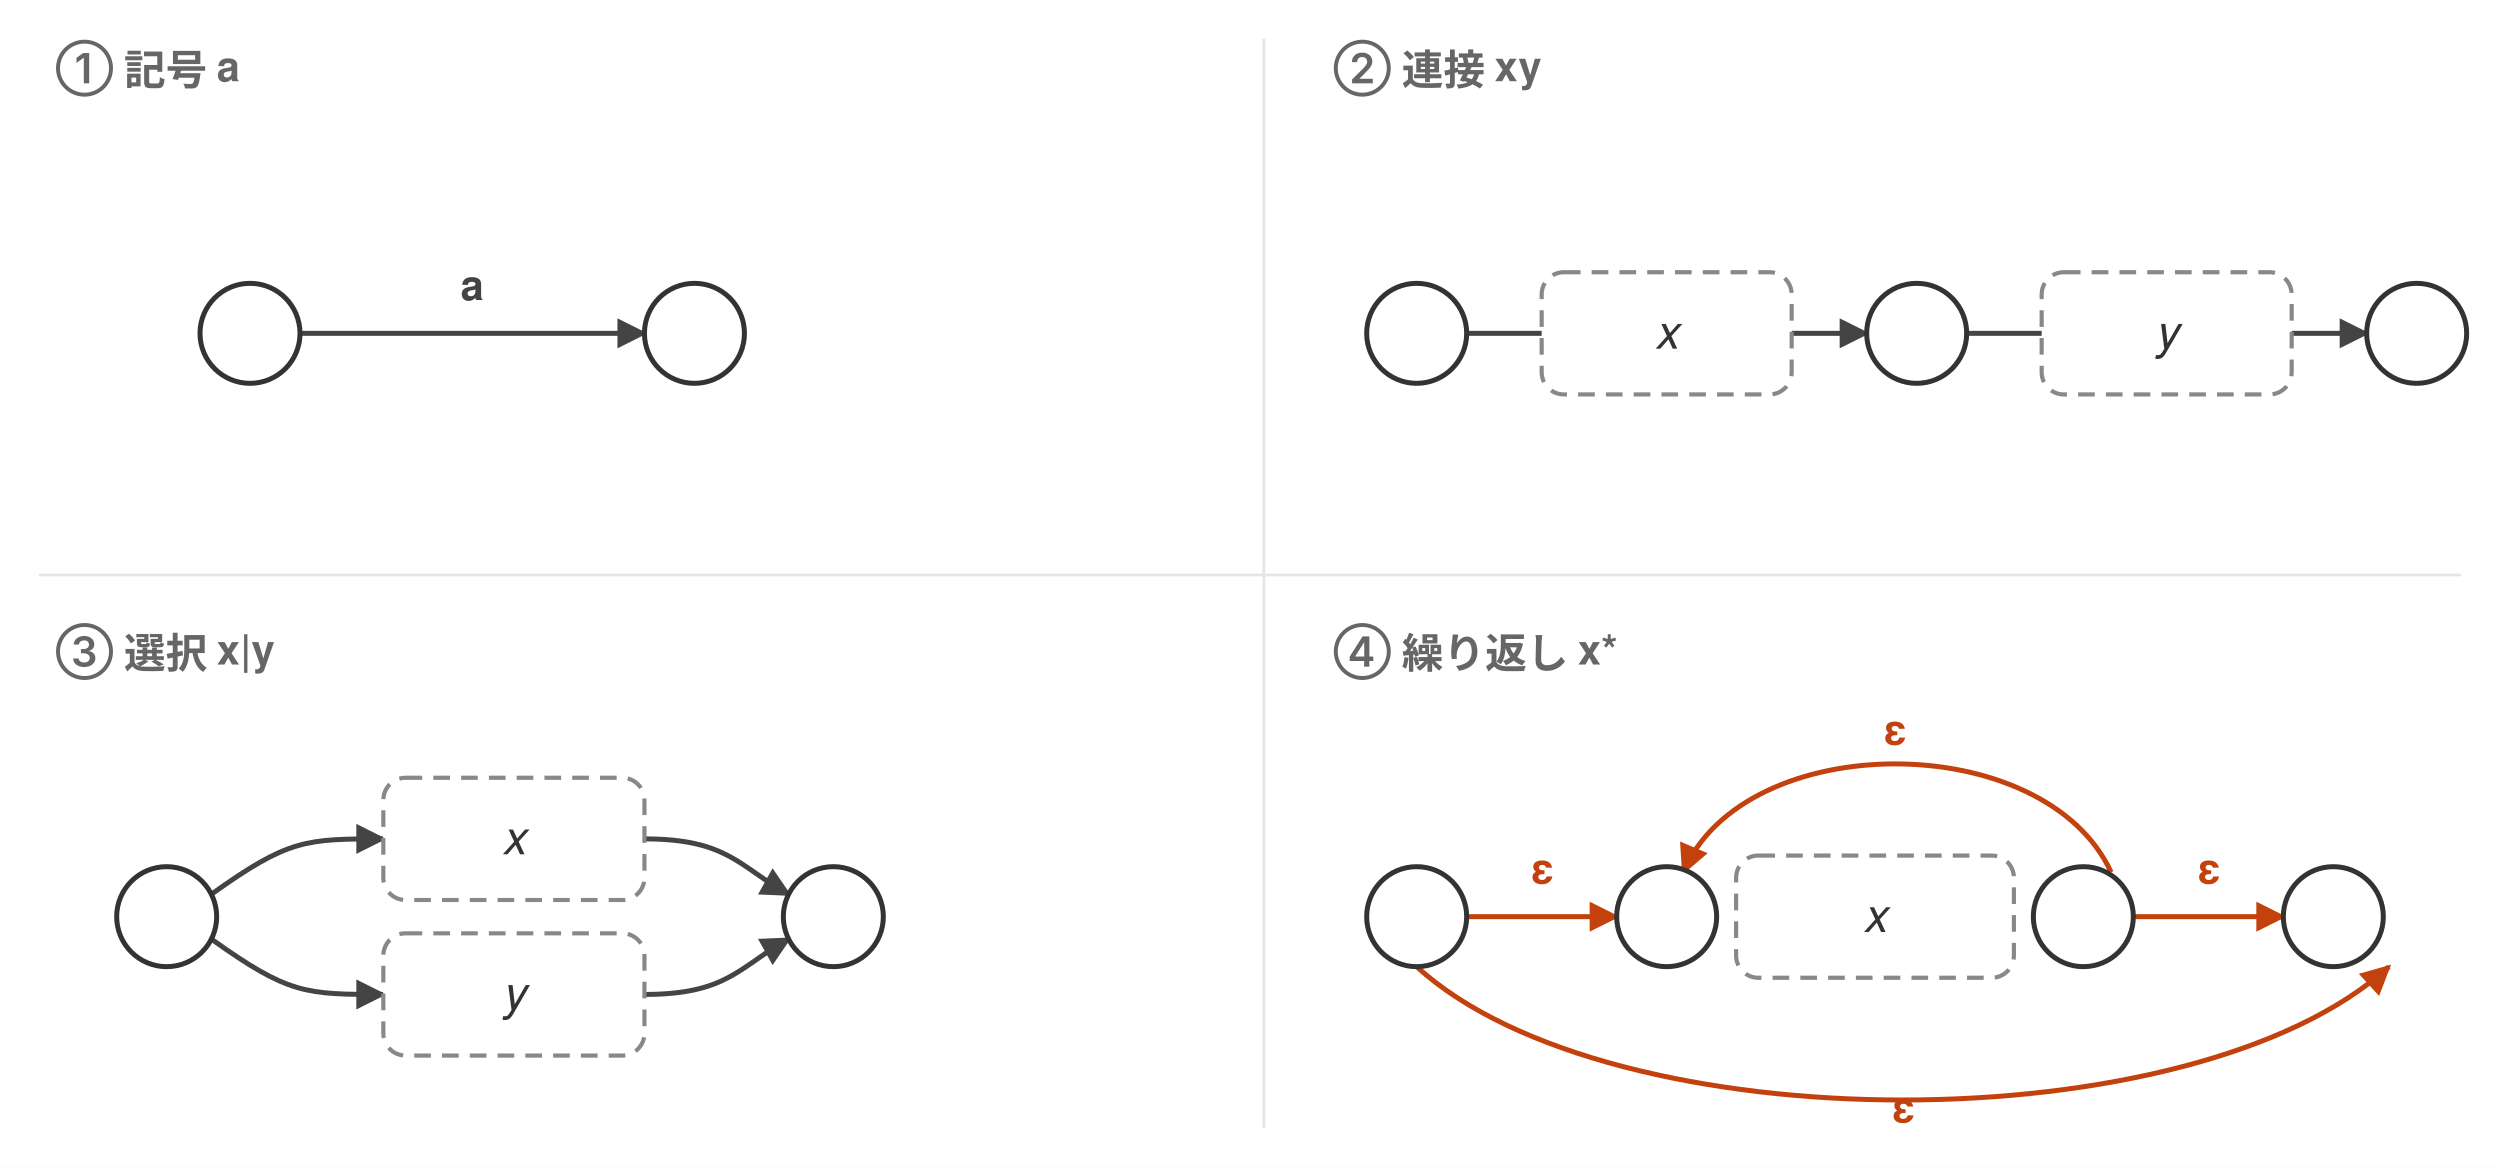
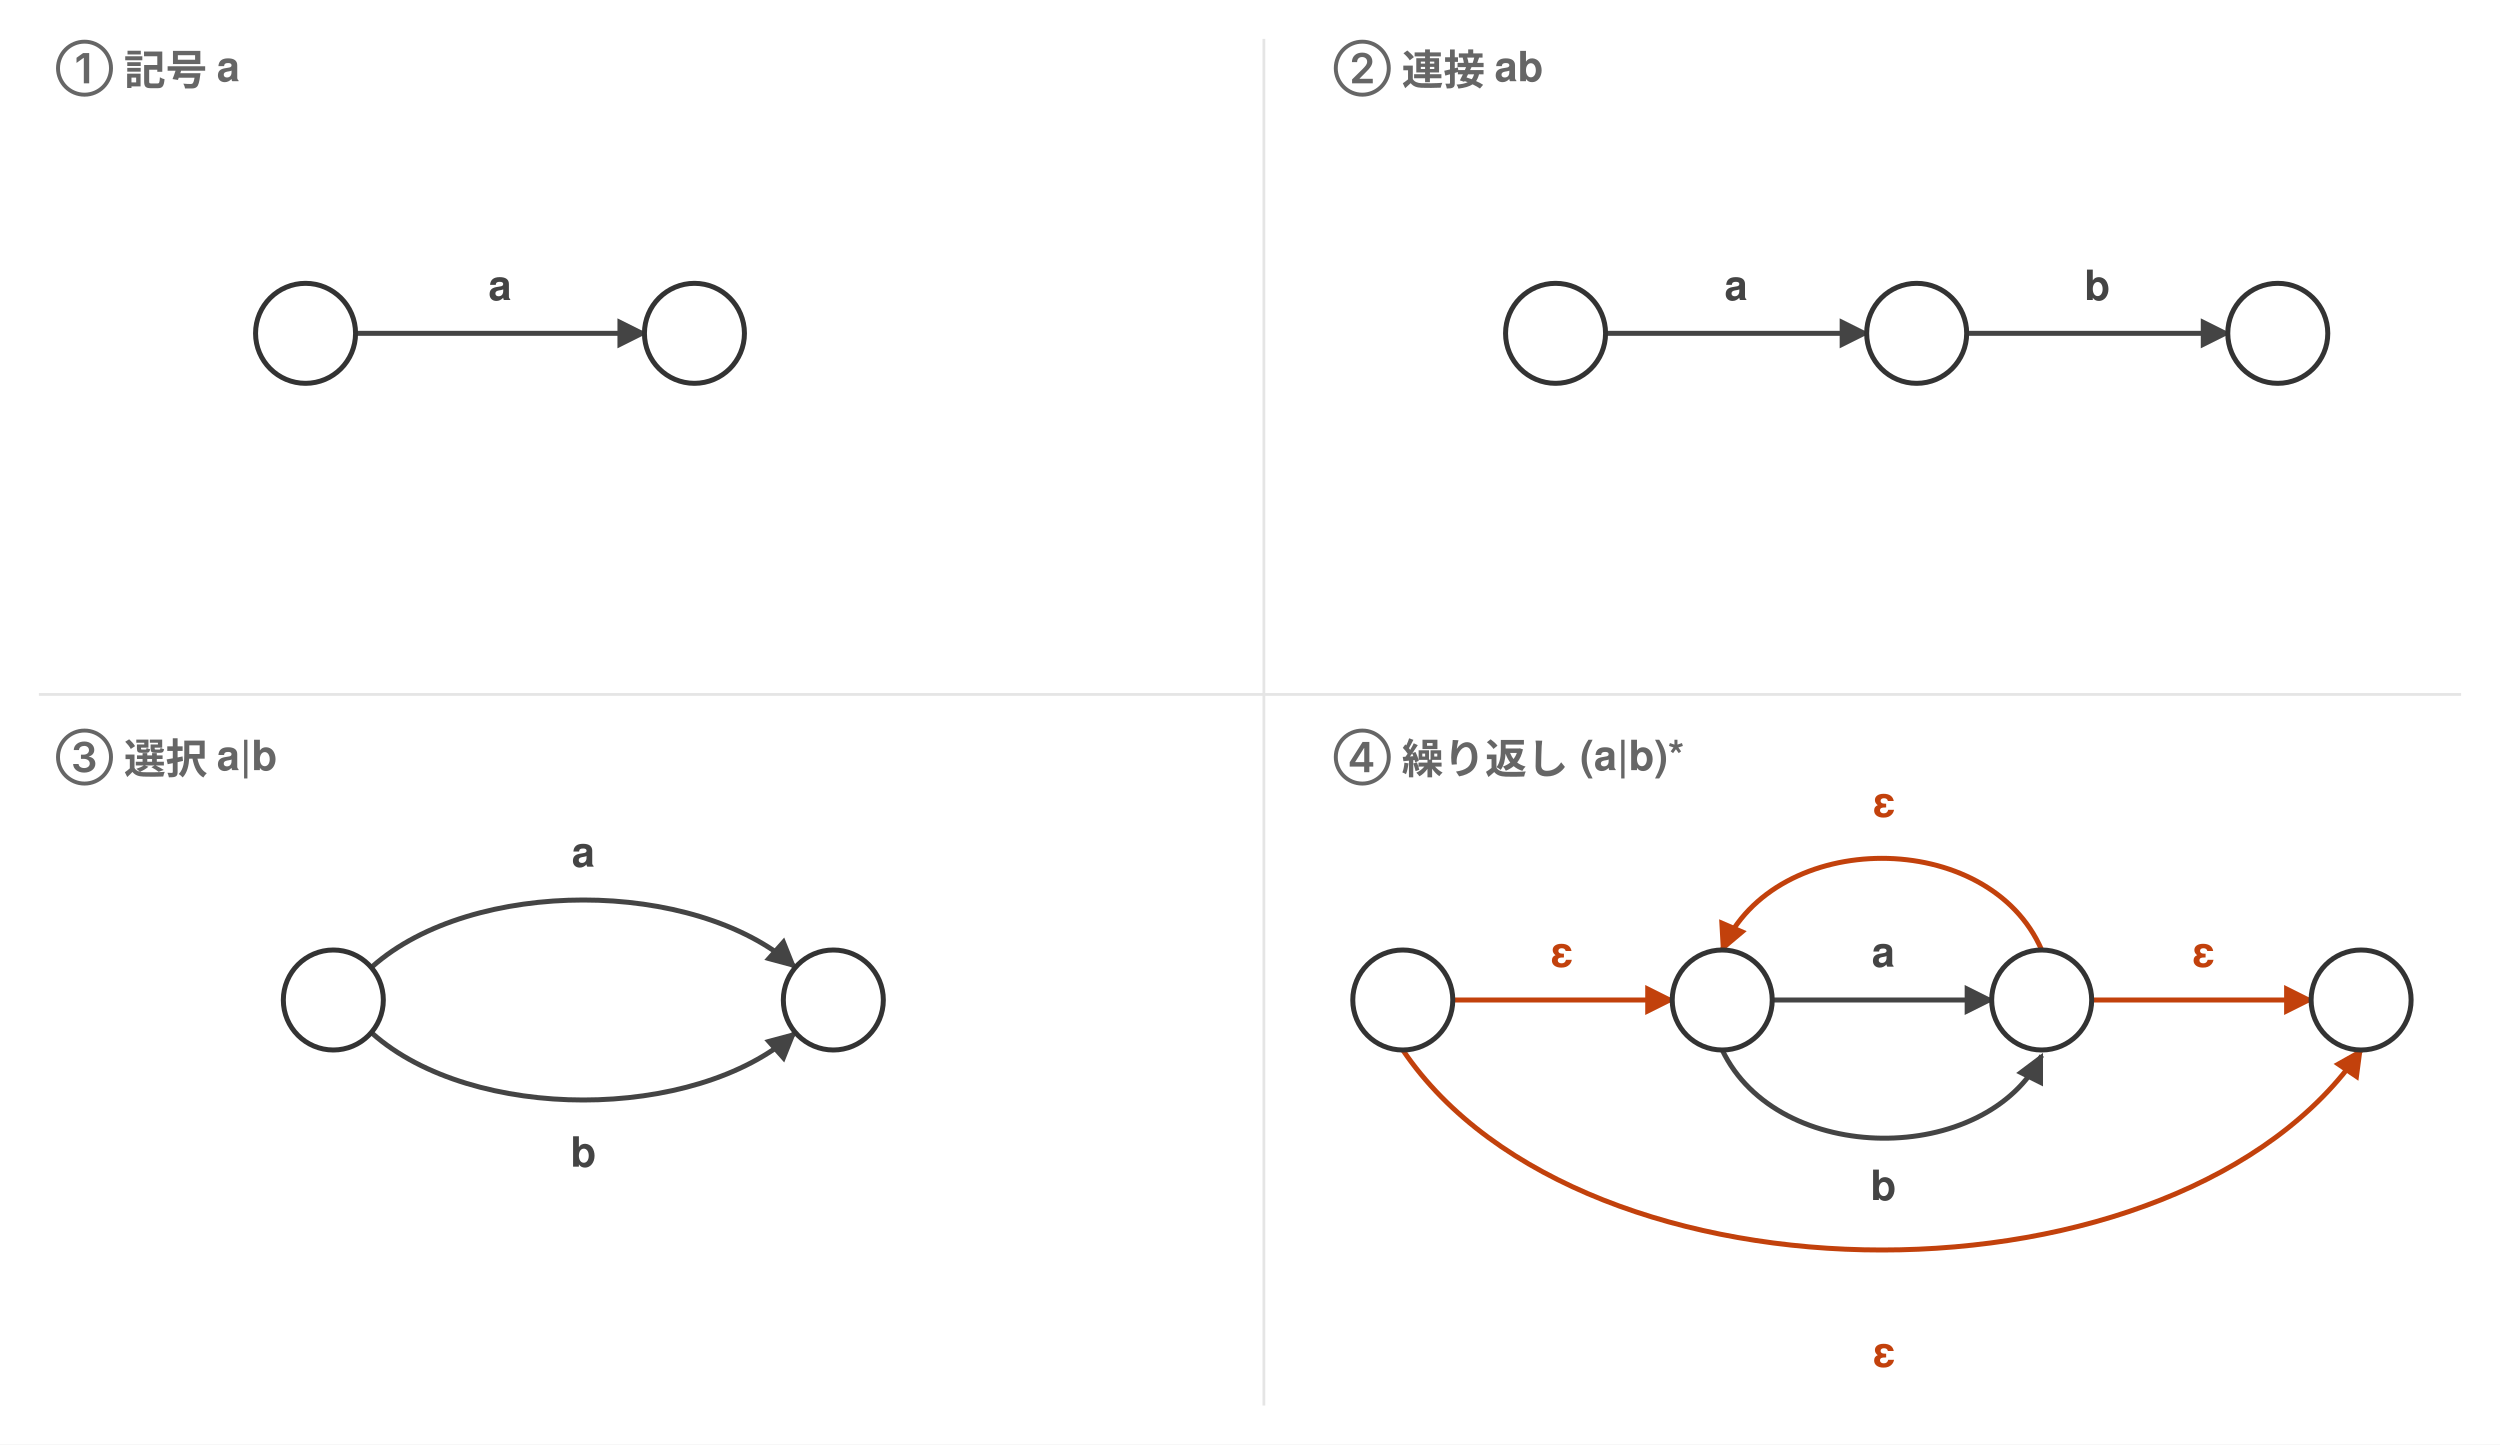
- <svg xmlns="http://www.w3.org/2000/svg" viewBox="0 0 900 420" width="900" height="420" font-family="-apple-system, 'Helvetica Neue', Helvetica, Arial, sans-serif">
+ <svg xmlns="http://www.w3.org/2000/svg" viewBox="0 0 900 520" width="900" height="520" font-family="-apple-system, 'Helvetica Neue', Helvetica, Arial, sans-serif">
  <defs>
    <marker id="a1" viewBox="0 0 10 10" refX="9" refY="5" markerWidth="6" markerHeight="6" orient="auto-start-reverse">
      <path d="M0,0 L10,5 L0,10 z" fill="#444" />
    </marker>
    <marker id="a2" viewBox="0 0 10 10" refX="9" refY="5" markerWidth="6" markerHeight="6" orient="auto-start-reverse">
      <path d="M0,0 L10,5 L0,10 z" fill="#c2410c" />
    </marker>
  </defs>
-   <rect width="900" height="420" fill="#ffffff" />
+   <rect width="900" height="520" fill="#ffffff" />
  <g stroke="#e5e5e5" stroke-width="1">
-     <line x1="455" y1="14" x2="455" y2="406" />
-     <line x1="14" y1="207" x2="886" y2="207" />
+     <line x1="455" y1="14" x2="455" y2="506" />
+     <line x1="14" y1="250" x2="886" y2="250" />
  </g>
  <g fill="#666" font-size="15" font-weight="600">
    <text x="20" y="30">① 記号 a</text>
-     <text x="480" y="30">② 連接 xy</text>
-     <text x="20" y="240">③ 選択 x|y</text>
-     <text x="480" y="240">④ 繰り返し x*</text>
+     <text x="480" y="30">② 連接 ab</text>
+     <text x="20" y="278">③ 選択 a|b</text>
+     <text x="480" y="278">④ 繰り返し (a|b)*</text>
  </g>
  <g fill="none" stroke="#444" stroke-width="1.8" marker-end="url(#a1)">
-     <path d="M108,120 L232,120" />
-   </g>
-   <text x="170" y="108" font-size="15" font-weight="600" fill="#444" text-anchor="middle">a</text>
-   <g fill="none" stroke="#444" stroke-width="1.8" marker-end="url(#a1)">
-     <path d="M528,120 L672,120" />
-     <path d="M708,120 L852,120" />
-   </g>
-   <g fill="none" stroke="#444" stroke-width="1.8" marker-end="url(#a1)">
-     <path d="M76,322 C104,302 110,302 138,302" />
-     <path d="M232,302 C262,302 266,312 284,322" />
-     <path d="M76,338 C104,358 110,358 138,358" />
-     <path d="M232,358 C262,358 266,348 284,338" />
+     <path d="M128,120 L232,120" />
+     <path d="M578,120 L672,120" />
+     <path d="M708,120 L802,120" />
+     <path d="M134,348 C170,316 250,316 286,348" />
+     <path d="M134,372 C170,404 250,404 286,372" />
+     <path d="M638,360 L717,360" />
+     <path d="M620,378 C640,420 715,420 735,380" />
  </g>
  <g fill="none" stroke="#c2410c" stroke-width="1.8" marker-end="url(#a2)">
-     <path d="M528,330 L582,330" />
-     <path d="M768,330 L822,330" />
-     <path d="M760,314 C736,262 628,262 606,314" />
-     <path d="M510,348 C580,412 790,412 860,348" />
-   </g>
-   <g fill="#c2410c" font-size="15" font-weight="600" text-anchor="middle">
-     <text x="555" y="318">ε</text>
-     <text x="795" y="318">ε</text>
-     <text x="682" y="268">ε</text>
-     <text x="685" y="404">ε</text>
+     <path d="M523,360 L602,360" />
+     <path d="M753,360 L832,360" />
+     <path d="M735,342 C716,298 639,298 620,342" />
+     <path d="M505,378 C570,474 785,474 850,378" />
  </g>
  <g fill="#ffffff" stroke="#333" stroke-width="1.8">
-     <circle cx="90" cy="120" r="18" />
+     <circle cx="110" cy="120" r="18" />
    <circle cx="250" cy="120" r="18" />
-     <circle cx="510" cy="120" r="18" />
+     <circle cx="560" cy="120" r="18" />
    <circle cx="690" cy="120" r="18" />
-     <circle cx="870" cy="120" r="18" />
-     <circle cx="60" cy="330" r="18" />
-     <circle cx="300" cy="330" r="18" />
-     <circle cx="510" cy="330" r="18" />
-     <circle cx="600" cy="330" r="18" />
-     <circle cx="750" cy="330" r="18" />
-     <circle cx="840" cy="330" r="18" />
+     <circle cx="820" cy="120" r="18" />
+     <circle cx="120" cy="360" r="18" />
+     <circle cx="300" cy="360" r="18" />
+     <circle cx="505" cy="360" r="18" />
+     <circle cx="620" cy="360" r="18" />
+     <circle cx="735" cy="360" r="18" />
+     <circle cx="850" cy="360" r="18" />
  </g>
-   <g fill="#ffffff" stroke="#888" stroke-width="1.5" stroke-dasharray="6 4">
-     <rect x="555" y="98" width="90" height="44" rx="8" />
-     <rect x="735" y="98" width="90" height="44" rx="8" />
-     <rect x="138" y="280" width="94" height="44" rx="8" />
-     <rect x="138" y="336" width="94" height="44" rx="8" />
-     <rect x="625" y="308" width="100" height="44" rx="8" />
-   </g>
-   <g fill="#333" font-size="17" font-style="italic" text-anchor="middle" dominant-baseline="central">
-     <text x="600" y="120">x</text>
-     <text x="780" y="120">y</text>
-     <text x="185" y="302">x</text>
-     <text x="185" y="358">y</text>
-     <text x="675" y="330">x</text>
+   <g font-size="15" font-weight="600" text-anchor="middle">
+     <g fill="#444">
+       <text x="180" y="108">a</text>
+       <text x="625" y="108">a</text>
+       <text x="755" y="108">b</text>
+       <text x="210" y="312">a</text>
+       <text x="210" y="420">b</text>
+       <text x="678" y="348">a</text>
+       <text x="678" y="432">b</text>
+     </g>
+     <g fill="#c2410c">
+       <text x="562" y="348">ε</text>
+       <text x="793" y="348">ε</text>
+       <text x="678" y="294">ε</text>
+       <text x="678" y="492">ε</text>
+     </g>
  </g>
</svg>
